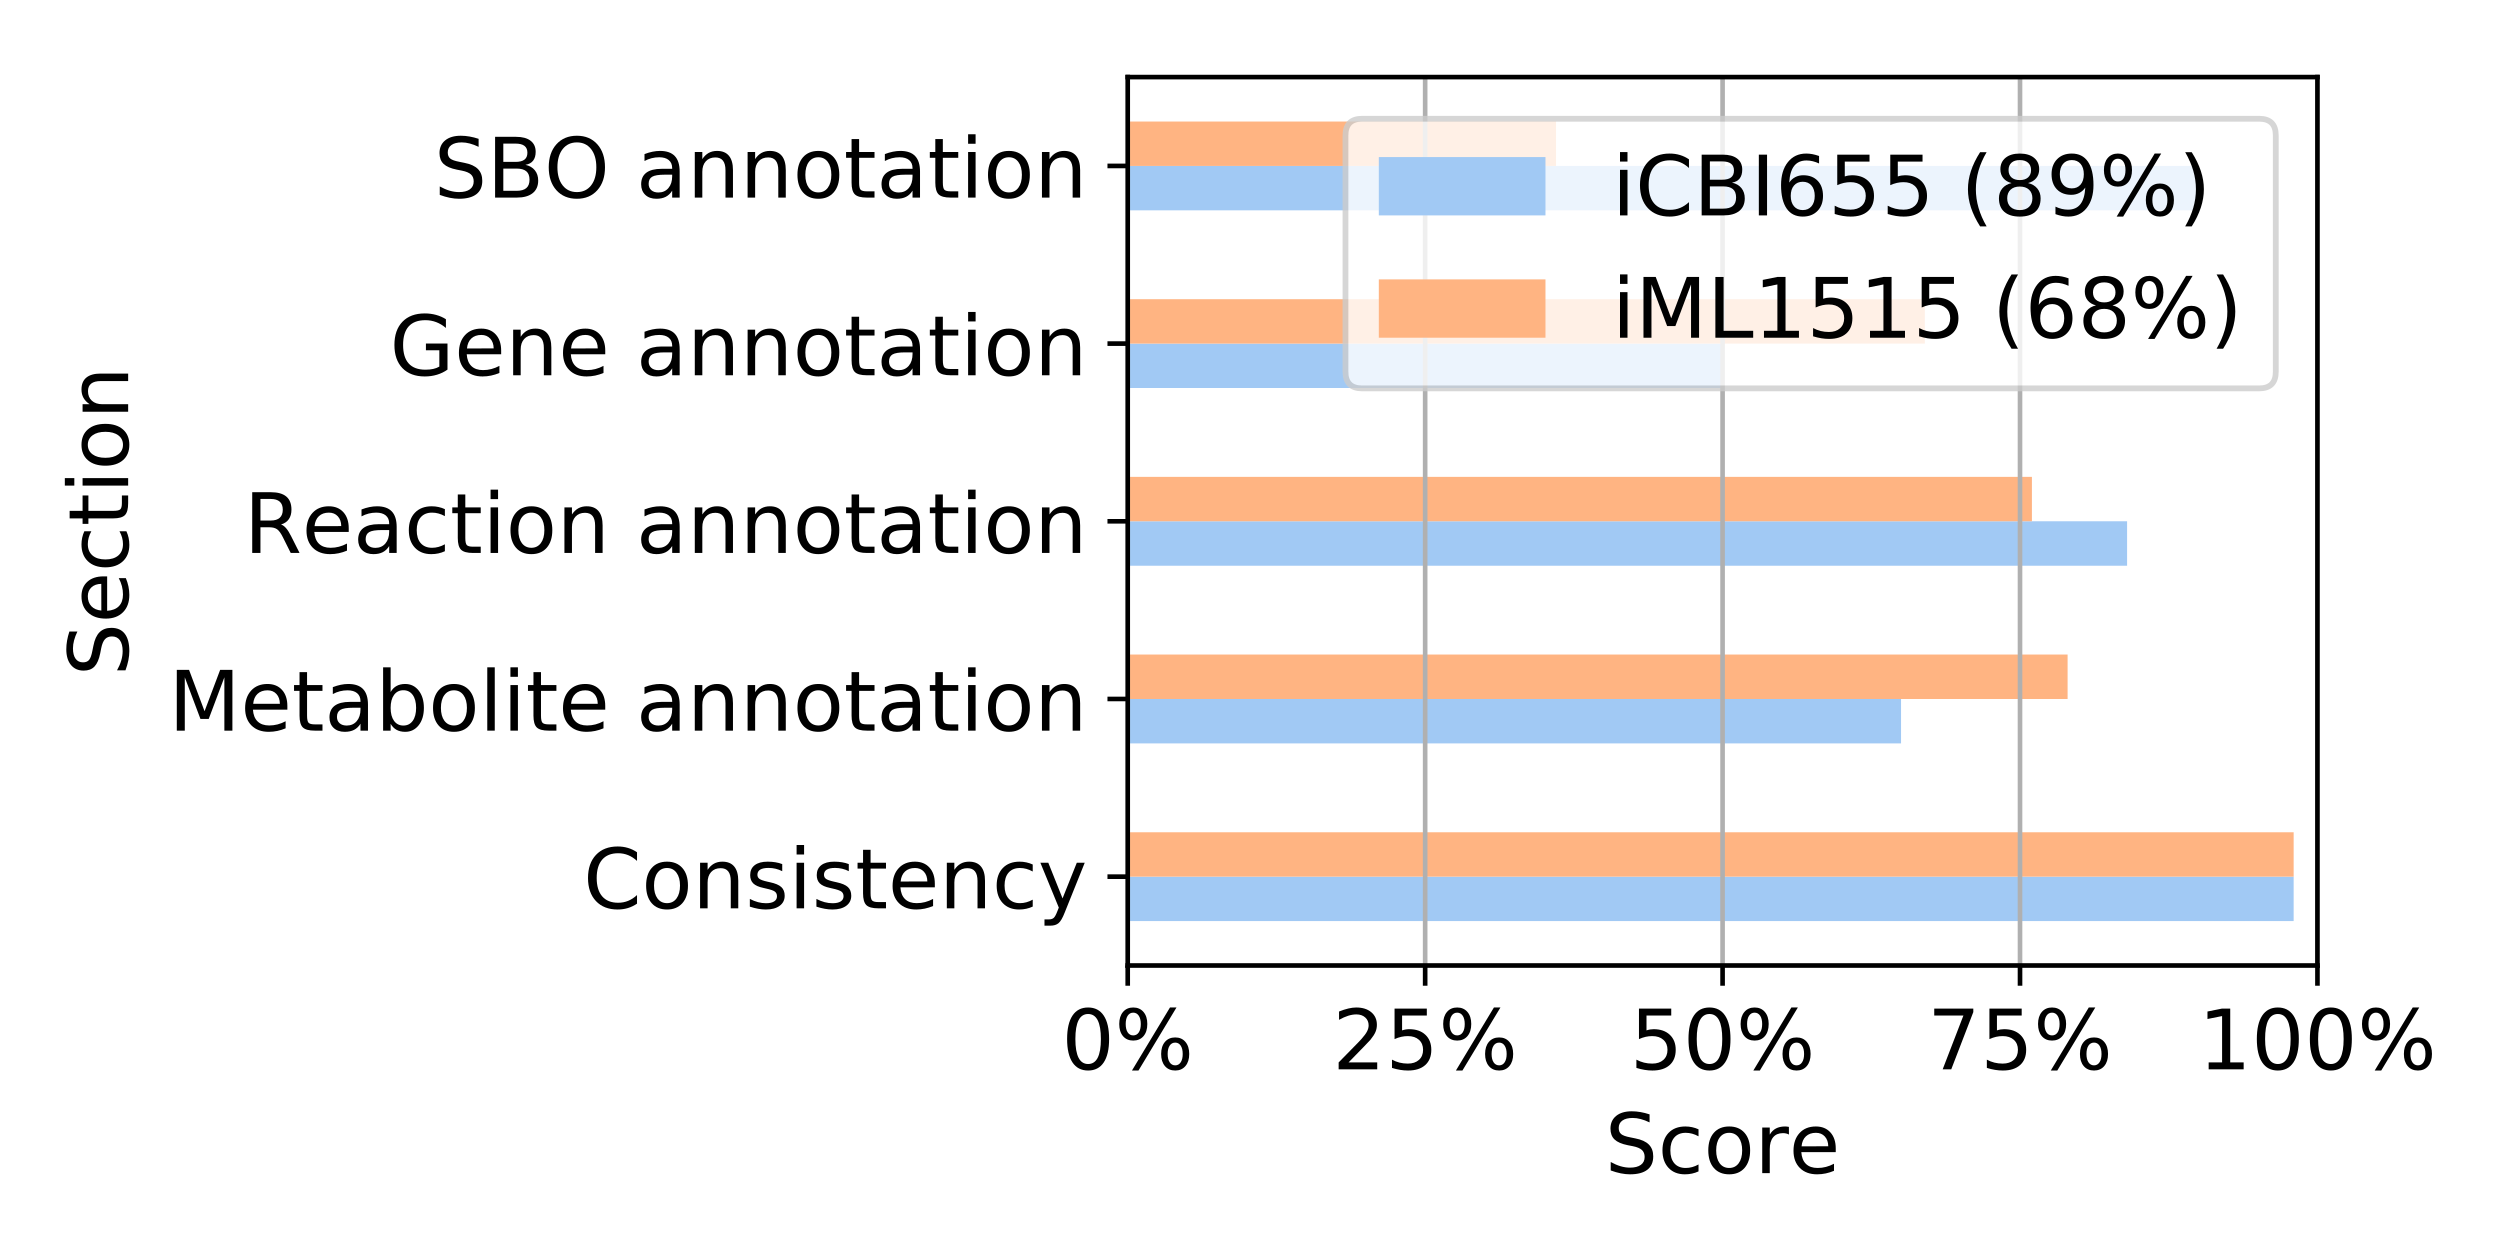
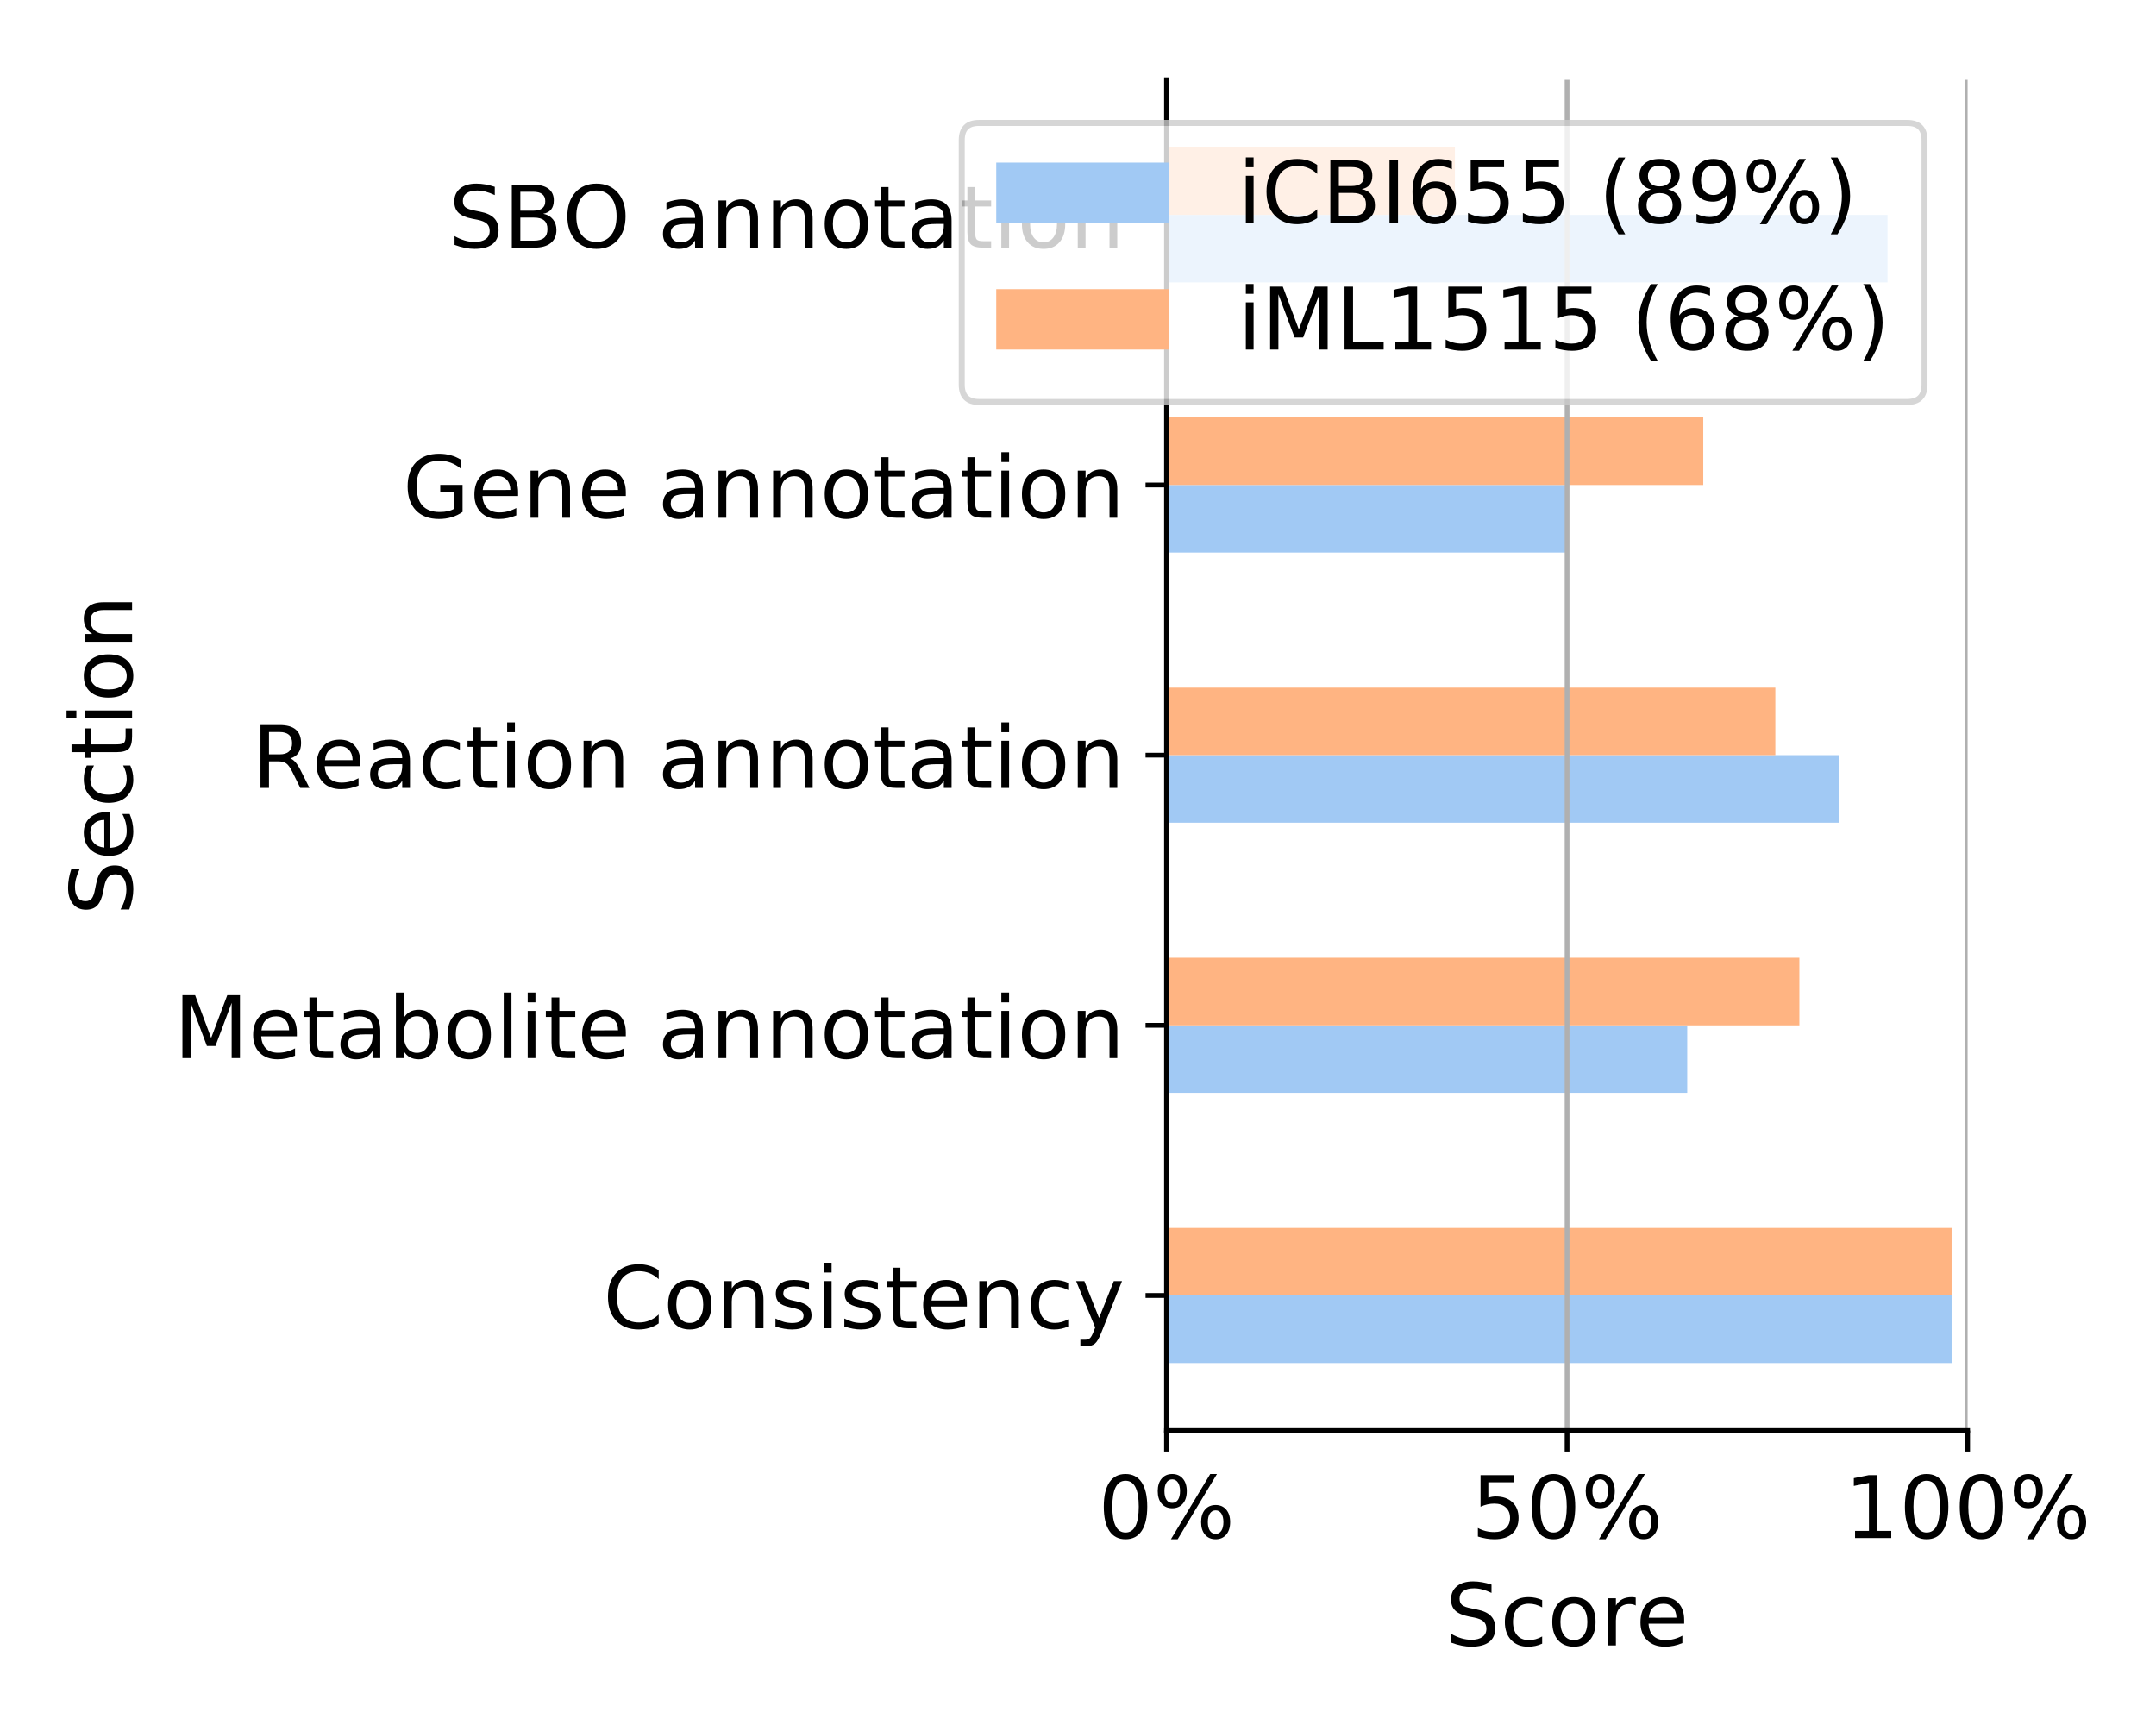
- <svg xmlns="http://www.w3.org/2000/svg" xmlns:xlink="http://www.w3.org/1999/xlink" height="216pt" version="1.1" viewBox="0 0 432 216" width="432pt">
+ <svg xmlns="http://www.w3.org/2000/svg" xmlns:xlink="http://www.w3.org/1999/xlink" height="288pt" version="1.1" viewBox="0 0 360 288" width="360pt">
  <defs>
    <style type="text/css">
*{stroke-linecap:butt;stroke-linejoin:round;}
  </style>
  </defs>
  <g id="figure_1">
    <g id="patch_1">
-       <path d="M 0 216  L 432 216  L 432 0  L 0 0  z " style="fill:#ffffff;" />
+       <path d="M 0 288  L 360 288  L 360 0  L 0 0  z " style="fill:#ffffff;" />
    </g>
    <g id="axes_1">
      <g id="patch_2">
-         <path d="M 194.87 166.84  L 400.455 166.84  L 400.455 13.32  L 194.87 13.32  z " style="fill:#ffffff;" />
+         <path d="M 194.78 238.84  L 328.545 238.84  L 328.545 13.32  L 194.78 13.32  z " style="fill:#ffffff;" />
      </g>
      <g id="patch_3">
-         <path clip-path="url(#p25898f376c)" d="M 194.87 159.164  L 396.343 159.164  L 396.343 151.488  L 194.87 151.488  z " style="fill:#a1c9f4;" />
+         <path clip-path="url(#pc76e0fb306)" d="M 194.78 227.564  L 325.87 227.564  L 325.87 216.288  L 194.78 216.288  z " style="fill:#a1c9f4;" />
      </g>
      <g id="patch_4">
-         <path clip-path="url(#p25898f376c)" d="M 194.87 128.46  L 328.5 128.46  L 328.5 120.784  L 194.87 120.784  z " style="fill:#a1c9f4;" />
+         <path clip-path="url(#pc76e0fb306)" d="M 194.78 182.46  L 281.727 182.46  L 281.727 171.184  L 194.78 171.184  z " style="fill:#a1c9f4;" />
      </g>
      <g id="patch_5">
-         <path clip-path="url(#p25898f376c)" d="M 194.87 97.756  L 367.561 97.756  L 367.561 90.08  L 194.87 90.08  z " style="fill:#a1c9f4;" />
+         <path clip-path="url(#pc76e0fb306)" d="M 194.78 137.356  L 307.143 137.356  L 307.143 126.08  L 194.78 126.08  z " style="fill:#a1c9f4;" />
      </g>
      <g id="patch_6">
-         <path clip-path="url(#p25898f376c)" d="M 194.87 67.052  L 297.663 67.052  L 297.663 59.376  L 194.87 59.376  z " style="fill:#a1c9f4;" />
+         <path clip-path="url(#pc76e0fb306)" d="M 194.78 92.252  L 261.663 92.252  L 261.663 80.976  L 194.78 80.976  z " style="fill:#a1c9f4;" />
      </g>
      <g id="patch_7">
-         <path clip-path="url(#p25898f376c)" d="M 194.87 36.348  L 379.897 36.348  L 379.897 28.672  L 194.87 28.672  z " style="fill:#a1c9f4;" />
+         <path clip-path="url(#pc76e0fb306)" d="M 194.78 47.148  L 315.168 47.148  L 315.168 35.872  L 194.78 35.872  z " style="fill:#a1c9f4;" />
      </g>
      <g id="patch_8">
-         <path clip-path="url(#p25898f376c)" d="M 194.87 151.488  L 396.343 151.488  L 396.343 143.812  L 194.87 143.812  z " style="fill:#ffb482;" />
+         <path clip-path="url(#pc76e0fb306)" d="M 194.78 216.288  L 325.87 216.288  L 325.87 205.012  L 194.78 205.012  z " style="fill:#ffb482;" />
      </g>
      <g id="patch_9">
-         <path clip-path="url(#p25898f376c)" d="M 194.87 120.784  L 357.282 120.784  L 357.282 113.108  L 194.87 113.108  z " style="fill:#ffb482;" />
+         <path clip-path="url(#pc76e0fb306)" d="M 194.78 171.184  L 300.454 171.184  L 300.454 159.908  L 194.78 159.908  z " style="fill:#ffb482;" />
      </g>
      <g id="patch_10">
-         <path clip-path="url(#p25898f376c)" d="M 194.87 90.08  L 351.115 90.08  L 351.115 82.404  L 194.87 82.404  z " style="fill:#ffb482;" />
+         <path clip-path="url(#pc76e0fb306)" d="M 194.78 126.08  L 296.441 126.08  L 296.441 114.804  L 194.78 114.804  z " style="fill:#ffb482;" />
      </g>
      <g id="patch_11">
-         <path clip-path="url(#p25898f376c)" d="M 194.87 59.376  L 332.612 59.376  L 332.612 51.7  L 194.87 51.7  z " style="fill:#ffb482;" />
+         <path clip-path="url(#pc76e0fb306)" d="M 194.78 80.976  L 284.403 80.976  L 284.403 69.7  L 194.78 69.7  z " style="fill:#ffb482;" />
      </g>
      <g id="patch_12">
-         <path clip-path="url(#p25898f376c)" d="M 194.87 28.672  L 268.881 28.672  L 268.881 20.996  L 194.87 20.996  z " style="fill:#ffb482;" />
+         <path clip-path="url(#pc76e0fb306)" d="M 194.78 35.872  L 242.935 35.872  L 242.935 24.596  L 194.78 24.596  z " style="fill:#ffb482;" />
      </g>
      <g id="matplotlib.axis_1">
        <g id="xtick_1">
          <g id="line2d_1">
-             <path clip-path="url(#p25898f376c)" d="M 194.87 166.84  L 194.87 13.32  " style="fill:none;stroke:#b0b0b0;stroke-linecap:square;stroke-width:0.8;" />
+             <path clip-path="url(#pc76e0fb306)" d="M 194.78 238.84  L 194.78 13.32  " style="fill:none;stroke:#b0b0b0;stroke-linecap:square;stroke-width:0.8;" />
          </g>
          <g id="line2d_2">
            <defs>
-               <path d="M 0 0  L 0 3.5  " id="ma4c9c197fe" style="stroke:#000000;stroke-width:0.8;" />
-             </defs>
-             <g>
-               <use style="stroke:#000000;stroke-width:0.8;" x="194.87" xlink:href="#ma4c9c197fe" y="166.84" />
+               <path d="M 0 0  L 0 3.5  " id="m9a8f8580ee" style="stroke:#000000;stroke-width:0.8;" />
+             </defs>
+             <g>
+               <use style="stroke:#000000;stroke-width:0.8;" x="194.78" xlink:href="#m9a8f8580ee" y="238.84" />
            </g>
          </g>
          <g id="text_1">
            <defs>
              <path d="M 31.781 66.406  Q 24.172 66.406 20.328 58.906  Q 16.5 51.422 16.5 36.375  Q 16.5 21.391 20.328 13.891  Q 24.172 6.391 31.781 6.391  Q 39.453 6.391 43.281 13.891  Q 47.125 21.391 47.125 36.375  Q 47.125 51.422 43.281 58.906  Q 39.453 66.406 31.781 66.406  z M 31.781 74.219  Q 44.047 74.219 50.516 64.516  Q 56.984 54.828 56.984 36.375  Q 56.984 17.969 50.516 8.266  Q 44.047 -1.422 31.781 -1.422  Q 19.531 -1.422 13.062 8.266  Q 6.594 17.969 6.594 36.375  Q 6.594 54.828 13.062 64.516  Q 19.531 74.219 31.781 74.219  z " id="DejaVuSans-48" />
              <path d="M 72.703 32.078  Q 68.453 32.078 66.031 28.469  Q 63.625 24.859 63.625 18.406  Q 63.625 12.062 66.031 8.422  Q 68.453 4.781 72.703 4.781  Q 76.859 4.781 79.266 8.422  Q 81.688 12.062 81.688 18.406  Q 81.688 24.812 79.266 28.438  Q 76.859 32.078 72.703 32.078  z M 72.703 38.281  Q 80.422 38.281 84.953 32.906  Q 89.5 27.547 89.5 18.406  Q 89.5 9.281 84.938 3.922  Q 80.375 -1.422 72.703 -1.422  Q 64.891 -1.422 60.344 3.922  Q 55.812 9.281 55.812 18.406  Q 55.812 27.594 60.375 32.938  Q 64.938 38.281 72.703 38.281  z M 22.312 68.016  Q 18.109 68.016 15.688 64.375  Q 13.281 60.75 13.281 54.391  Q 13.281 47.953 15.672 44.328  Q 18.062 40.719 22.312 40.719  Q 26.562 40.719 28.969 44.328  Q 31.391 47.953 31.391 54.391  Q 31.391 60.688 28.953 64.344  Q 26.516 68.016 22.312 68.016  z M 66.406 74.219  L 74.219 74.219  L 28.609 -1.422  L 20.797 -1.422  z M 22.312 74.219  Q 30.031 74.219 34.609 68.875  Q 39.203 63.531 39.203 54.391  Q 39.203 45.172 34.641 39.844  Q 30.078 34.516 22.312 34.516  Q 14.547 34.516 10.031 39.859  Q 5.516 45.219 5.516 54.391  Q 5.516 63.484 10.047 68.844  Q 14.594 74.219 22.312 74.219  z " id="DejaVuSans-37" />
            </defs>
-             <g transform="translate(183.4479 184.7817)scale(0.144 -0.144)">
+             <g transform="translate(183.3579 256.7817)scale(0.144 -0.144)">
              <use xlink:href="#DejaVuSans-48" />
              <use x="63.623" xlink:href="#DejaVuSans-37" />
            </g>
          </g>
        </g>
        <g id="xtick_2">
          <g id="line2d_3">
-             <path clip-path="url(#p25898f376c)" d="M 246.266 166.84  L 246.266 13.32  " style="fill:none;stroke:#b0b0b0;stroke-linecap:square;stroke-width:0.8;" />
+             <path clip-path="url(#pc76e0fb306)" d="M 261.663 238.84  L 261.663 13.32  " style="fill:none;stroke:#b0b0b0;stroke-linecap:square;stroke-width:0.8;" />
          </g>
          <g id="line2d_4">
            <g>
-               <use style="stroke:#000000;stroke-width:0.8;" x="246.266" xlink:href="#ma4c9c197fe" y="166.84" />
+               <use style="stroke:#000000;stroke-width:0.8;" x="261.663" xlink:href="#m9a8f8580ee" y="238.84" />
            </g>
          </g>
          <g id="text_2">
            <defs>
-               <path d="M 19.188 8.297  L 53.609 8.297  L 53.609 0  L 7.328 0  L 7.328 8.297  Q 12.938 14.109 22.625 23.891  Q 32.328 33.688 34.812 36.531  Q 39.547 41.844 41.422 45.531  Q 43.312 49.219 43.312 52.781  Q 43.312 58.594 39.234 62.25  Q 35.156 65.922 28.609 65.922  Q 23.969 65.922 18.812 64.312  Q 13.672 62.703 7.812 59.422  L 7.812 69.391  Q 13.766 71.781 18.938 73  Q 24.125 74.219 28.422 74.219  Q 39.75 74.219 46.484 68.547  Q 53.219 62.891 53.219 53.422  Q 53.219 48.922 51.531 44.891  Q 49.859 40.875 45.406 35.406  Q 44.188 33.984 37.641 27.219  Q 31.109 20.453 19.188 8.297  z " id="DejaVuSans-50" />
              <path d="M 10.797 72.906  L 49.516 72.906  L 49.516 64.594  L 19.828 64.594  L 19.828 46.734  Q 21.969 47.469 24.109 47.828  Q 26.266 48.188 28.422 48.188  Q 40.625 48.188 47.75 41.5  Q 54.891 34.812 54.891 23.391  Q 54.891 11.625 47.562 5.094  Q 40.234 -1.422 26.906 -1.422  Q 22.312 -1.422 17.547 -0.641  Q 12.797 0.141 7.719 1.703  L 7.719 11.625  Q 12.109 9.234 16.797 8.062  Q 21.484 6.891 26.703 6.891  Q 35.156 6.891 40.078 11.328  Q 45.016 15.766 45.016 23.391  Q 45.016 31 40.078 35.438  Q 35.156 39.891 26.703 39.891  Q 22.75 39.891 18.812 39.016  Q 14.891 38.141 10.797 36.281  z " id="DejaVuSans-53" />
            </defs>
-             <g transform="translate(230.2631 184.7817)scale(0.144 -0.144)">
-               <use xlink:href="#DejaVuSans-50" />
-               <use x="63.623" xlink:href="#DejaVuSans-53" />
-               <use x="127.246" xlink:href="#DejaVuSans-37" />
-             </g>
-           </g>
-         </g>
-         <g id="xtick_3">
-           <g id="line2d_5">
-             <path clip-path="url(#p25898f376c)" d="M 297.663 166.84  L 297.663 13.32  " style="fill:none;stroke:#b0b0b0;stroke-linecap:square;stroke-width:0.8;" />
-           </g>
-           <g id="line2d_6">
-             <g>
-               <use style="stroke:#000000;stroke-width:0.8;" x="297.663" xlink:href="#ma4c9c197fe" y="166.84" />
-             </g>
-           </g>
-           <g id="text_3">
-             <g transform="translate(281.6594 184.7817)scale(0.144 -0.144)">
+             <g transform="translate(245.6594 256.7817)scale(0.144 -0.144)">
              <use xlink:href="#DejaVuSans-53" />
              <use x="63.623" xlink:href="#DejaVuSans-48" />
              <use x="127.246" xlink:href="#DejaVuSans-37" />
            </g>
          </g>
        </g>
-         <g id="xtick_4">
-           <g id="line2d_7">
-             <path clip-path="url(#p25898f376c)" d="M 349.059 166.84  L 349.059 13.32  " style="fill:none;stroke:#b0b0b0;stroke-linecap:square;stroke-width:0.8;" />
-           </g>
-           <g id="line2d_8">
-             <g>
-               <use style="stroke:#000000;stroke-width:0.8;" x="349.059" xlink:href="#ma4c9c197fe" y="166.84" />
-             </g>
-           </g>
-           <g id="text_4">
-             <defs>
-               <path d="M 8.203 72.906  L 55.078 72.906  L 55.078 68.703  L 28.609 0  L 18.312 0  L 43.219 64.594  L 8.203 64.594  z " id="DejaVuSans-55" />
-             </defs>
-             <g transform="translate(333.0556 184.7817)scale(0.144 -0.144)">
-               <use xlink:href="#DejaVuSans-55" />
-               <use x="63.623" xlink:href="#DejaVuSans-53" />
-               <use x="127.246" xlink:href="#DejaVuSans-37" />
-             </g>
-           </g>
-         </g>
-         <g id="xtick_5">
-           <g id="line2d_9">
-             <path clip-path="url(#p25898f376c)" d="M 400.455 166.84  L 400.455 13.32  " style="fill:none;stroke:#b0b0b0;stroke-linecap:square;stroke-width:0.8;" />
-           </g>
-           <g id="line2d_10">
-             <g>
-               <use style="stroke:#000000;stroke-width:0.8;" x="400.455" xlink:href="#ma4c9c197fe" y="166.84" />
-             </g>
-           </g>
-           <g id="text_5">
+         <g id="xtick_3">
+           <g id="line2d_5">
+             <path clip-path="url(#pc76e0fb306)" d="M 328.545 238.84  L 328.545 13.32  " style="fill:none;stroke:#b0b0b0;stroke-linecap:square;stroke-width:0.8;" />
+           </g>
+           <g id="line2d_6">
+             <g>
+               <use style="stroke:#000000;stroke-width:0.8;" x="328.545" xlink:href="#m9a8f8580ee" y="238.84" />
+             </g>
+           </g>
+           <g id="text_3">
            <defs>
              <path d="M 12.406 8.297  L 28.516 8.297  L 28.516 63.922  L 10.984 60.406  L 10.984 69.391  L 28.422 72.906  L 38.281 72.906  L 38.281 8.297  L 54.391 8.297  L 54.391 0  L 12.406 0  z " id="DejaVuSans-49" />
            </defs>
-             <g transform="translate(379.8709 184.7817)scale(0.144 -0.144)">
+             <g transform="translate(307.9609 256.7817)scale(0.144 -0.144)">
              <use xlink:href="#DejaVuSans-49" />
              <use x="63.623" xlink:href="#DejaVuSans-48" />
              <use x="127.246" xlink:href="#DejaVuSans-48" />
              <use x="190.869" xlink:href="#DejaVuSans-37" />
            </g>
          </g>
        </g>
-         <g id="text_6">
+         <g id="text_4">
          <defs>
            <path d="M 53.516 70.516  L 53.516 60.891  Q 47.906 63.578 42.922 64.891  Q 37.938 66.219 33.297 66.219  Q 25.25 66.219 20.875 63.094  Q 16.5 59.969 16.5 54.203  Q 16.5 49.359 19.406 46.891  Q 22.312 44.438 30.422 42.922  L 36.375 41.703  Q 47.406 39.594 52.656 34.297  Q 57.906 29 57.906 20.125  Q 57.906 9.516 50.797 4.047  Q 43.703 -1.422 29.984 -1.422  Q 24.812 -1.422 18.969 -0.25  Q 13.141 0.922 6.891 3.219  L 6.891 13.375  Q 12.891 10.016 18.656 8.297  Q 24.422 6.594 29.984 6.594  Q 38.422 6.594 43.016 9.906  Q 47.609 13.234 47.609 19.391  Q 47.609 24.75 44.312 27.781  Q 41.016 30.812 33.5 32.328  L 27.484 33.5  Q 16.453 35.688 11.516 40.375  Q 6.594 45.062 6.594 53.422  Q 6.594 63.094 13.406 68.656  Q 20.219 74.219 32.172 74.219  Q 37.312 74.219 42.625 73.281  Q 47.953 72.359 53.516 70.516  z " id="DejaVuSans-83" />
            <path d="M 48.781 52.594  L 48.781 44.188  Q 44.969 46.297 41.141 47.344  Q 37.312 48.391 33.406 48.391  Q 24.656 48.391 19.812 42.844  Q 14.984 37.312 14.984 27.297  Q 14.984 17.281 19.812 11.734  Q 24.656 6.203 33.406 6.203  Q 37.312 6.203 41.141 7.25  Q 44.969 8.297 48.781 10.406  L 48.781 2.094  Q 45.016 0.344 40.984 -0.531  Q 36.969 -1.422 32.422 -1.422  Q 20.062 -1.422 12.781 6.344  Q 5.516 14.109 5.516 27.297  Q 5.516 40.672 12.859 48.328  Q 20.219 56 33.016 56  Q 37.156 56 41.109 55.141  Q 45.062 54.297 48.781 52.594  z " id="DejaVuSans-99" />
            <path d="M 30.609 48.391  Q 23.391 48.391 19.188 42.75  Q 14.984 37.109 14.984 27.297  Q 14.984 17.484 19.156 11.844  Q 23.344 6.203 30.609 6.203  Q 37.797 6.203 41.984 11.859  Q 46.188 17.531 46.188 27.297  Q 46.188 37.016 41.984 42.703  Q 37.797 48.391 30.609 48.391  z M 30.609 56  Q 42.328 56 49.016 48.375  Q 55.719 40.766 55.719 27.297  Q 55.719 13.875 49.016 6.219  Q 42.328 -1.422 30.609 -1.422  Q 18.844 -1.422 12.172 6.219  Q 5.516 13.875 5.516 27.297  Q 5.516 40.766 12.172 48.375  Q 18.844 56 30.609 56  z " id="DejaVuSans-111" />
            <path d="M 41.109 46.297  Q 39.594 47.172 37.812 47.578  Q 36.031 48 33.891 48  Q 26.266 48 22.188 43.047  Q 18.109 38.094 18.109 28.812  L 18.109 0  L 9.078 0  L 9.078 54.688  L 18.109 54.688  L 18.109 46.188  Q 20.953 51.172 25.484 53.578  Q 30.031 56 36.531 56  Q 37.453 56 38.578 55.875  Q 39.703 55.766 41.062 55.516  z " id="DejaVuSans-114" />
            <path d="M 56.203 29.594  L 56.203 25.203  L 14.891 25.203  Q 15.484 15.922 20.484 11.062  Q 25.484 6.203 34.422 6.203  Q 39.594 6.203 44.453 7.469  Q 49.312 8.734 54.109 11.281  L 54.109 2.781  Q 49.266 0.734 44.188 -0.344  Q 39.109 -1.422 33.891 -1.422  Q 20.797 -1.422 13.156 6.188  Q 5.516 13.812 5.516 26.812  Q 5.516 40.234 12.766 48.109  Q 20.016 56 32.328 56  Q 43.359 56 49.781 48.891  Q 56.203 41.797 56.203 29.594  z M 47.219 32.234  Q 47.125 39.594 43.094 43.984  Q 39.062 48.391 32.422 48.391  Q 24.906 48.391 20.391 44.141  Q 15.875 39.891 15.188 32.172  z " id="DejaVuSans-101" />
          </defs>
-           <g transform="translate(277.3394 202.7183)scale(0.144 -0.144)">
+           <g transform="translate(241.3394 274.7183)scale(0.144 -0.144)">
            <use xlink:href="#DejaVuSans-83" />
            <use x="63.477" xlink:href="#DejaVuSans-99" />
            <use x="118.457" xlink:href="#DejaVuSans-111" />
            <use x="179.639" xlink:href="#DejaVuSans-114" />
            <use x="220.721" xlink:href="#DejaVuSans-101" />
          </g>
        </g>
      </g>
      <g id="matplotlib.axis_2">
        <g id="ytick_1">
-           <g id="line2d_11">
-             <defs>
-               <path d="M 0 0  L -3.5 0  " id="m98575c9b3e" style="stroke:#000000;stroke-width:0.8;" />
-             </defs>
-             <g>
-               <use style="stroke:#000000;stroke-width:0.8;" x="194.87" xlink:href="#m98575c9b3e" y="151.488" />
-             </g>
-           </g>
-           <g id="text_7">
+           <g id="line2d_7">
+             <defs>
+               <path d="M 0 0  L -3.5 0  " id="mdbeb767572" style="stroke:#000000;stroke-width:0.8;" />
+             </defs>
+             <g>
+               <use style="stroke:#000000;stroke-width:0.8;" x="194.78" xlink:href="#mdbeb767572" y="216.288" />
+             </g>
+           </g>
+           <g id="text_5">
            <defs>
              <path d="M 64.406 67.281  L 64.406 56.891  Q 59.422 61.531 53.781 63.812  Q 48.141 66.109 41.797 66.109  Q 29.297 66.109 22.656 58.469  Q 16.016 50.828 16.016 36.375  Q 16.016 21.969 22.656 14.328  Q 29.297 6.688 41.797 6.688  Q 48.141 6.688 53.781 8.984  Q 59.422 11.281 64.406 15.922  L 64.406 5.609  Q 59.234 2.094 53.438 0.328  Q 47.656 -1.422 41.219 -1.422  Q 24.656 -1.422 15.125 8.703  Q 5.609 18.844 5.609 36.375  Q 5.609 53.953 15.125 64.078  Q 24.656 74.219 41.219 74.219  Q 47.75 74.219 53.531 72.484  Q 59.328 70.75 64.406 67.281  z " id="DejaVuSans-67" />
              <path d="M 54.891 33.016  L 54.891 0  L 45.906 0  L 45.906 32.719  Q 45.906 40.484 42.875 44.328  Q 39.844 48.188 33.797 48.188  Q 26.516 48.188 22.312 43.547  Q 18.109 38.922 18.109 30.906  L 18.109 0  L 9.078 0  L 9.078 54.688  L 18.109 54.688  L 18.109 46.188  Q 21.344 51.125 25.703 53.562  Q 30.078 56 35.797 56  Q 45.219 56 50.047 50.172  Q 54.891 44.344 54.891 33.016  z " id="DejaVuSans-110" />
              <path d="M 44.281 53.078  L 44.281 44.578  Q 40.484 46.531 36.375 47.5  Q 32.281 48.484 27.875 48.484  Q 21.188 48.484 17.844 46.438  Q 14.5 44.391 14.5 40.281  Q 14.5 37.156 16.891 35.375  Q 19.281 33.594 26.516 31.984  L 29.594 31.297  Q 39.156 29.25 43.188 25.516  Q 47.219 21.781 47.219 15.094  Q 47.219 7.469 41.188 3.016  Q 35.156 -1.422 24.609 -1.422  Q 20.219 -1.422 15.453 -0.562  Q 10.688 0.297 5.422 2  L 5.422 11.281  Q 10.406 8.688 15.234 7.391  Q 20.062 6.109 24.812 6.109  Q 31.156 6.109 34.562 8.281  Q 37.984 10.453 37.984 14.406  Q 37.984 18.062 35.516 20.016  Q 33.062 21.969 24.703 23.781  L 21.578 24.516  Q 13.234 26.266 9.516 29.906  Q 5.812 33.547 5.812 39.891  Q 5.812 47.609 11.281 51.797  Q 16.75 56 26.812 56  Q 31.781 56 36.172 55.266  Q 40.578 54.547 44.281 53.078  z " id="DejaVuSans-115" />
              <path d="M 9.422 54.688  L 18.406 54.688  L 18.406 0  L 9.422 0  z M 9.422 75.984  L 18.406 75.984  L 18.406 64.594  L 9.422 64.594  z " id="DejaVuSans-105" />
              <path d="M 18.312 70.219  L 18.312 54.688  L 36.812 54.688  L 36.812 47.703  L 18.312 47.703  L 18.312 18.016  Q 18.312 11.328 20.141 9.422  Q 21.969 7.516 27.594 7.516  L 36.812 7.516  L 36.812 0  L 27.594 0  Q 17.188 0 13.234 3.875  Q 9.281 7.766 9.281 18.016  L 9.281 47.703  L 2.688 47.703  L 2.688 54.688  L 9.281 54.688  L 9.281 70.219  z " id="DejaVuSans-116" />
              <path d="M 32.172 -5.078  Q 28.375 -14.844 24.75 -17.812  Q 21.141 -20.797 15.094 -20.797  L 7.906 -20.797  L 7.906 -13.281  L 13.188 -13.281  Q 16.891 -13.281 18.938 -11.516  Q 21 -9.766 23.484 -3.219  L 25.094 0.875  L 2.984 54.688  L 12.5 54.688  L 29.594 11.922  L 46.688 54.688  L 56.203 54.688  z " id="DejaVuSans-121" />
            </defs>
-             <g transform="translate(100.8017 156.9589)scale(0.144 -0.144)">
+             <g transform="translate(100.7117 221.7589)scale(0.144 -0.144)">
              <use xlink:href="#DejaVuSans-67" />
              <use x="69.824" xlink:href="#DejaVuSans-111" />
              <use x="131.006" xlink:href="#DejaVuSans-110" />
              <use x="194.385" xlink:href="#DejaVuSans-115" />
              <use x="246.484" xlink:href="#DejaVuSans-105" />
              <use x="274.268" xlink:href="#DejaVuSans-115" />
              <use x="326.367" xlink:href="#DejaVuSans-116" />
              <use x="365.576" xlink:href="#DejaVuSans-101" />
              <use x="427.1" xlink:href="#DejaVuSans-110" />
              <use x="490.479" xlink:href="#DejaVuSans-99" />
              <use x="545.459" xlink:href="#DejaVuSans-121" />
            </g>
          </g>
        </g>
        <g id="ytick_2">
-           <g id="line2d_12">
-             <g>
-               <use style="stroke:#000000;stroke-width:0.8;" x="194.87" xlink:href="#m98575c9b3e" y="120.784" />
-             </g>
-           </g>
-           <g id="text_8">
+           <g id="line2d_8">
+             <g>
+               <use style="stroke:#000000;stroke-width:0.8;" x="194.78" xlink:href="#mdbeb767572" y="171.184" />
+             </g>
+           </g>
+           <g id="text_6">
            <defs>
              <path d="M 9.812 72.906  L 24.516 72.906  L 43.109 23.297  L 61.812 72.906  L 76.516 72.906  L 76.516 0  L 66.891 0  L 66.891 64.016  L 48.094 14.016  L 38.188 14.016  L 19.391 64.016  L 19.391 0  L 9.812 0  z " id="DejaVuSans-77" />
              <path d="M 34.281 27.484  Q 23.391 27.484 19.188 25  Q 14.984 22.516 14.984 16.5  Q 14.984 11.719 18.141 8.906  Q 21.297 6.109 26.703 6.109  Q 34.188 6.109 38.703 11.406  Q 43.219 16.703 43.219 25.484  L 43.219 27.484  z M 52.203 31.203  L 52.203 0  L 43.219 0  L 43.219 8.297  Q 40.141 3.328 35.547 0.953  Q 30.953 -1.422 24.312 -1.422  Q 15.922 -1.422 10.953 3.297  Q 6 8.016 6 15.922  Q 6 25.141 12.172 29.828  Q 18.359 34.516 30.609 34.516  L 43.219 34.516  L 43.219 35.406  Q 43.219 41.609 39.141 45  Q 35.062 48.391 27.688 48.391  Q 23 48.391 18.547 47.266  Q 14.109 46.141 10.016 43.891  L 10.016 52.203  Q 14.938 54.109 19.578 55.047  Q 24.219 56 28.609 56  Q 40.484 56 46.344 49.844  Q 52.203 43.703 52.203 31.203  z " id="DejaVuSans-97" />
              <path d="M 48.688 27.297  Q 48.688 37.203 44.609 42.844  Q 40.531 48.484 33.406 48.484  Q 26.266 48.484 22.188 42.844  Q 18.109 37.203 18.109 27.297  Q 18.109 17.391 22.188 11.75  Q 26.266 6.109 33.406 6.109  Q 40.531 6.109 44.609 11.75  Q 48.688 17.391 48.688 27.297  z M 18.109 46.391  Q 20.953 51.266 25.266 53.625  Q 29.594 56 35.594 56  Q 45.562 56 51.781 48.094  Q 58.016 40.188 58.016 27.297  Q 58.016 14.406 51.781 6.484  Q 45.562 -1.422 35.594 -1.422  Q 29.594 -1.422 25.266 0.953  Q 20.953 3.328 18.109 8.203  L 18.109 0  L 9.078 0  L 9.078 75.984  L 18.109 75.984  z " id="DejaVuSans-98" />
              <path d="M 9.422 75.984  L 18.406 75.984  L 18.406 0  L 9.422 0  z " id="DejaVuSans-108" />
              <path id="DejaVuSans-32" />
            </defs>
-             <g transform="translate(29.13925 126.2549)scale(0.144 -0.144)">
+             <g transform="translate(29.04925 176.6549)scale(0.144 -0.144)">
              <use xlink:href="#DejaVuSans-77" />
              <use x="86.279" xlink:href="#DejaVuSans-101" />
              <use x="147.803" xlink:href="#DejaVuSans-116" />
              <use x="187.012" xlink:href="#DejaVuSans-97" />
              <use x="248.291" xlink:href="#DejaVuSans-98" />
              <use x="311.768" xlink:href="#DejaVuSans-111" />
              <use x="372.949" xlink:href="#DejaVuSans-108" />
              <use x="400.732" xlink:href="#DejaVuSans-105" />
              <use x="428.516" xlink:href="#DejaVuSans-116" />
              <use x="467.725" xlink:href="#DejaVuSans-101" />
              <use x="529.248" xlink:href="#DejaVuSans-32" />
              <use x="561.035" xlink:href="#DejaVuSans-97" />
              <use x="622.314" xlink:href="#DejaVuSans-110" />
              <use x="685.693" xlink:href="#DejaVuSans-110" />
              <use x="749.072" xlink:href="#DejaVuSans-111" />
              <use x="810.254" xlink:href="#DejaVuSans-116" />
              <use x="849.463" xlink:href="#DejaVuSans-97" />
              <use x="910.742" xlink:href="#DejaVuSans-116" />
              <use x="949.951" xlink:href="#DejaVuSans-105" />
              <use x="977.734" xlink:href="#DejaVuSans-111" />
              <use x="1038.916" xlink:href="#DejaVuSans-110" />
            </g>
          </g>
        </g>
        <g id="ytick_3">
-           <g id="line2d_13">
-             <g>
-               <use style="stroke:#000000;stroke-width:0.8;" x="194.87" xlink:href="#m98575c9b3e" y="90.08" />
-             </g>
-           </g>
-           <g id="text_9">
+           <g id="line2d_9">
+             <g>
+               <use style="stroke:#000000;stroke-width:0.8;" x="194.78" xlink:href="#mdbeb767572" y="126.08" />
+             </g>
+           </g>
+           <g id="text_7">
            <defs>
              <path d="M 44.391 34.188  Q 47.562 33.109 50.562 29.594  Q 53.562 26.078 56.594 19.922  L 66.609 0  L 56 0  L 46.688 18.703  Q 43.062 26.031 39.672 28.422  Q 36.281 30.812 30.422 30.812  L 19.672 30.812  L 19.672 0  L 9.812 0  L 9.812 72.906  L 32.078 72.906  Q 44.578 72.906 50.734 67.672  Q 56.891 62.453 56.891 51.906  Q 56.891 45.016 53.688 40.469  Q 50.484 35.938 44.391 34.188  z M 19.672 64.797  L 19.672 38.922  L 32.078 38.922  Q 39.203 38.922 42.844 42.219  Q 46.484 45.516 46.484 51.906  Q 46.484 58.297 42.844 61.547  Q 39.203 64.797 32.078 64.797  z " id="DejaVuSans-82" />
            </defs>
-             <g transform="translate(42.17125 95.55088)scale(0.144 -0.144)">
+             <g transform="translate(42.08125 131.5509)scale(0.144 -0.144)">
              <use xlink:href="#DejaVuSans-82" />
              <use x="69.42" xlink:href="#DejaVuSans-101" />
              <use x="130.943" xlink:href="#DejaVuSans-97" />
              <use x="192.223" xlink:href="#DejaVuSans-99" />
              <use x="247.203" xlink:href="#DejaVuSans-116" />
              <use x="286.412" xlink:href="#DejaVuSans-105" />
              <use x="314.195" xlink:href="#DejaVuSans-111" />
              <use x="375.377" xlink:href="#DejaVuSans-110" />
              <use x="438.756" xlink:href="#DejaVuSans-32" />
              <use x="470.543" xlink:href="#DejaVuSans-97" />
              <use x="531.822" xlink:href="#DejaVuSans-110" />
              <use x="595.201" xlink:href="#DejaVuSans-110" />
              <use x="658.58" xlink:href="#DejaVuSans-111" />
              <use x="719.762" xlink:href="#DejaVuSans-116" />
              <use x="758.971" xlink:href="#DejaVuSans-97" />
              <use x="820.25" xlink:href="#DejaVuSans-116" />
              <use x="859.459" xlink:href="#DejaVuSans-105" />
              <use x="887.242" xlink:href="#DejaVuSans-111" />
              <use x="948.424" xlink:href="#DejaVuSans-110" />
            </g>
          </g>
        </g>
        <g id="ytick_4">
-           <g id="line2d_14">
-             <g>
-               <use style="stroke:#000000;stroke-width:0.8;" x="194.87" xlink:href="#m98575c9b3e" y="59.376" />
-             </g>
-           </g>
-           <g id="text_10">
+           <g id="line2d_10">
+             <g>
+               <use style="stroke:#000000;stroke-width:0.8;" x="194.78" xlink:href="#mdbeb767572" y="80.976" />
+             </g>
+           </g>
+           <g id="text_8">
            <defs>
              <path d="M 59.516 10.406  L 59.516 29.984  L 43.406 29.984  L 43.406 38.094  L 69.281 38.094  L 69.281 6.781  Q 63.578 2.734 56.688 0.656  Q 49.812 -1.422 42 -1.422  Q 24.906 -1.422 15.25 8.562  Q 5.609 18.562 5.609 36.375  Q 5.609 54.25 15.25 64.234  Q 24.906 74.219 42 74.219  Q 49.125 74.219 55.547 72.453  Q 61.969 70.703 67.391 67.281  L 67.391 56.781  Q 61.922 61.422 55.766 63.766  Q 49.609 66.109 42.828 66.109  Q 29.438 66.109 22.719 58.641  Q 16.016 51.172 16.016 36.375  Q 16.016 21.625 22.719 14.156  Q 29.438 6.688 42.828 6.688  Q 48.047 6.688 52.141 7.594  Q 56.25 8.5 59.516 10.406  z " id="DejaVuSans-71" />
            </defs>
-             <g transform="translate(67.34875 64.84687)scale(0.144 -0.144)">
+             <g transform="translate(67.25875 86.44688)scale(0.144 -0.144)">
              <use xlink:href="#DejaVuSans-71" />
              <use x="77.49" xlink:href="#DejaVuSans-101" />
              <use x="139.014" xlink:href="#DejaVuSans-110" />
              <use x="202.393" xlink:href="#DejaVuSans-101" />
              <use x="263.916" xlink:href="#DejaVuSans-32" />
              <use x="295.703" xlink:href="#DejaVuSans-97" />
              <use x="356.982" xlink:href="#DejaVuSans-110" />
              <use x="420.361" xlink:href="#DejaVuSans-110" />
              <use x="483.74" xlink:href="#DejaVuSans-111" />
              <use x="544.922" xlink:href="#DejaVuSans-116" />
              <use x="584.131" xlink:href="#DejaVuSans-97" />
              <use x="645.41" xlink:href="#DejaVuSans-116" />
              <use x="684.619" xlink:href="#DejaVuSans-105" />
              <use x="712.402" xlink:href="#DejaVuSans-111" />
              <use x="773.584" xlink:href="#DejaVuSans-110" />
            </g>
          </g>
        </g>
        <g id="ytick_5">
-           <g id="line2d_15">
-             <g>
-               <use style="stroke:#000000;stroke-width:0.8;" x="194.87" xlink:href="#m98575c9b3e" y="28.672" />
-             </g>
-           </g>
-           <g id="text_11">
+           <g id="line2d_11">
+             <g>
+               <use style="stroke:#000000;stroke-width:0.8;" x="194.78" xlink:href="#mdbeb767572" y="35.872" />
+             </g>
+           </g>
+           <g id="text_9">
            <defs>
              <path d="M 19.672 34.812  L 19.672 8.109  L 35.5 8.109  Q 43.453 8.109 47.281 11.406  Q 51.125 14.703 51.125 21.484  Q 51.125 28.328 47.281 31.562  Q 43.453 34.812 35.5 34.812  z M 19.672 64.797  L 19.672 42.828  L 34.281 42.828  Q 41.5 42.828 45.031 45.531  Q 48.578 48.25 48.578 53.812  Q 48.578 59.328 45.031 62.062  Q 41.5 64.797 34.281 64.797  z M 9.812 72.906  L 35.016 72.906  Q 46.297 72.906 52.391 68.219  Q 58.5 63.531 58.5 54.891  Q 58.5 48.188 55.375 44.234  Q 52.25 40.281 46.188 39.312  Q 53.469 37.75 57.5 32.781  Q 61.531 27.828 61.531 20.406  Q 61.531 10.641 54.891 5.312  Q 48.25 0 35.984 0  L 9.812 0  z " id="DejaVuSans-66" />
              <path d="M 39.406 66.219  Q 28.656 66.219 22.328 58.203  Q 16.016 50.203 16.016 36.375  Q 16.016 22.609 22.328 14.594  Q 28.656 6.594 39.406 6.594  Q 50.141 6.594 56.422 14.594  Q 62.703 22.609 62.703 36.375  Q 62.703 50.203 56.422 58.203  Q 50.141 66.219 39.406 66.219  z M 39.406 74.219  Q 54.734 74.219 63.906 63.938  Q 73.094 53.656 73.094 36.375  Q 73.094 19.141 63.906 8.859  Q 54.734 -1.422 39.406 -1.422  Q 24.031 -1.422 14.812 8.828  Q 5.609 19.094 5.609 36.375  Q 5.609 53.656 14.812 63.938  Q 24.031 74.219 39.406 74.219  z " id="DejaVuSans-79" />
            </defs>
-             <g transform="translate(74.99875 34.14287)scale(0.144 -0.144)">
+             <g transform="translate(74.90875 41.34287)scale(0.144 -0.144)">
              <use xlink:href="#DejaVuSans-83" />
              <use x="63.477" xlink:href="#DejaVuSans-66" />
              <use x="132.064" xlink:href="#DejaVuSans-79" />
              <use x="210.775" xlink:href="#DejaVuSans-32" />
              <use x="242.562" xlink:href="#DejaVuSans-97" />
              <use x="303.842" xlink:href="#DejaVuSans-110" />
              <use x="367.221" xlink:href="#DejaVuSans-110" />
              <use x="430.6" xlink:href="#DejaVuSans-111" />
              <use x="491.781" xlink:href="#DejaVuSans-116" />
              <use x="530.99" xlink:href="#DejaVuSans-97" />
              <use x="592.27" xlink:href="#DejaVuSans-116" />
              <use x="631.479" xlink:href="#DejaVuSans-105" />
              <use x="659.262" xlink:href="#DejaVuSans-111" />
              <use x="720.443" xlink:href="#DejaVuSans-110" />
            </g>
          </g>
        </g>
-         <g id="text_12">
-           <g transform="translate(22.1445 116.8314)rotate(-90)scale(0.144 -0.144)">
+         <g id="text_10">
+           <g transform="translate(22.0545 152.8314)rotate(-90)scale(0.144 -0.144)">
            <use xlink:href="#DejaVuSans-83" />
            <use x="63.477" xlink:href="#DejaVuSans-101" />
            <use x="125" xlink:href="#DejaVuSans-99" />
            <use x="179.98" xlink:href="#DejaVuSans-116" />
            <use x="219.189" xlink:href="#DejaVuSans-105" />
            <use x="246.973" xlink:href="#DejaVuSans-111" />
            <use x="308.154" xlink:href="#DejaVuSans-110" />
          </g>
        </g>
      </g>
      <g id="patch_13">
-         <path d="M 194.87 166.84  L 194.87 13.32  " style="fill:none;stroke:#000000;stroke-linecap:square;stroke-linejoin:miter;stroke-width:0.8;" />
+         <path d="M 194.78 238.84  L 194.78 13.32  " style="fill:none;stroke:#000000;stroke-linecap:square;stroke-linejoin:miter;stroke-width:0.8;" />
      </g>
      <g id="patch_14">
-         <path d="M 400.455 166.84  L 400.455 13.32  " style="fill:none;stroke:#000000;stroke-linecap:square;stroke-linejoin:miter;stroke-width:0.8;" />
-       </g>
-       <g id="patch_15">
-         <path d="M 194.87 166.84  L 400.455 166.84  " style="fill:none;stroke:#000000;stroke-linecap:square;stroke-linejoin:miter;stroke-width:0.8;" />
-       </g>
-       <g id="patch_16">
-         <path d="M 194.87 13.32  L 400.455 13.32  " style="fill:none;stroke:#000000;stroke-linecap:square;stroke-linejoin:miter;stroke-width:0.8;" />
+         <path d="M 194.78 238.84  L 328.545 238.84  " style="fill:none;stroke:#000000;stroke-linecap:square;stroke-linejoin:miter;stroke-width:0.8;" />
      </g>
      <g id="legend_1">
-         <g id="patch_17">
-           <path d="M 235.379 67.113  L 390.375 67.113  Q 393.255 67.113 393.255 64.233  L 393.255 23.4  Q 393.255 20.52 390.375 20.52  L 235.379 20.52  Q 232.499 20.52 232.499 23.4  L 232.499 64.233  Q 232.499 67.113 235.379 67.113  z " style="fill:#ffffff;opacity:0.8;stroke:#cccccc;stroke-linejoin:miter;" />
-         </g>
-         <g id="patch_18">
-           <path d="M 238.259 37.222  L 267.059 37.222  L 267.059 27.142  L 238.259 27.142  z " style="fill:#a1c9f4;" />
-         </g>
-         <g id="text_13">
+         <g id="patch_15">
+           <path d="M 163.469 67.113  L 318.465 67.113  Q 321.345 67.113 321.345 64.233  L 321.345 23.4  Q 321.345 20.52 318.465 20.52  L 163.469 20.52  Q 160.589 20.52 160.589 23.4  L 160.589 64.233  Q 160.589 67.113 163.469 67.113  z " style="fill:#ffffff;opacity:0.8;stroke:#cccccc;stroke-linejoin:miter;" />
+         </g>
+         <g id="patch_16">
+           <path d="M 166.349 37.222  L 195.149 37.222  L 195.149 27.142  L 166.349 27.142  z " style="fill:#a1c9f4;" />
+         </g>
+         <g id="text_11">
          <defs>
            <path d="M 9.812 72.906  L 19.672 72.906  L 19.672 0  L 9.812 0  z " id="DejaVuSans-73" />
            <path d="M 33.016 40.375  Q 26.375 40.375 22.484 35.828  Q 18.609 31.297 18.609 23.391  Q 18.609 15.531 22.484 10.953  Q 26.375 6.391 33.016 6.391  Q 39.656 6.391 43.531 10.953  Q 47.406 15.531 47.406 23.391  Q 47.406 31.297 43.531 35.828  Q 39.656 40.375 33.016 40.375  z M 52.594 71.297  L 52.594 62.312  Q 48.875 64.062 45.094 64.984  Q 41.312 65.922 37.594 65.922  Q 27.828 65.922 22.672 59.328  Q 17.531 52.734 16.797 39.406  Q 19.672 43.656 24.016 45.922  Q 28.375 48.188 33.594 48.188  Q 44.578 48.188 50.953 41.516  Q 57.328 34.859 57.328 23.391  Q 57.328 12.156 50.688 5.359  Q 44.047 -1.422 33.016 -1.422  Q 20.359 -1.422 13.672 8.266  Q 6.984 17.969 6.984 36.375  Q 6.984 53.656 15.188 63.938  Q 23.391 74.219 37.203 74.219  Q 40.922 74.219 44.703 73.484  Q 48.484 72.75 52.594 71.297  z " id="DejaVuSans-54" />
            <path d="M 31 75.875  Q 24.469 64.656 21.281 53.656  Q 18.109 42.672 18.109 31.391  Q 18.109 20.125 21.312 9.062  Q 24.516 -2 31 -13.188  L 23.188 -13.188  Q 15.875 -1.703 12.234 9.375  Q 8.594 20.453 8.594 31.391  Q 8.594 42.281 12.203 53.312  Q 15.828 64.359 23.188 75.875  z " id="DejaVuSans-40" />
            <path d="M 31.781 34.625  Q 24.75 34.625 20.719 30.859  Q 16.703 27.094 16.703 20.516  Q 16.703 13.922 20.719 10.156  Q 24.75 6.391 31.781 6.391  Q 38.812 6.391 42.859 10.172  Q 46.922 13.969 46.922 20.516  Q 46.922 27.094 42.891 30.859  Q 38.875 34.625 31.781 34.625  z M 21.922 38.812  Q 15.578 40.375 12.031 44.719  Q 8.5 49.078 8.5 55.328  Q 8.5 64.062 14.719 69.141  Q 20.953 74.219 31.781 74.219  Q 42.672 74.219 48.875 69.141  Q 55.078 64.062 55.078 55.328  Q 55.078 49.078 51.531 44.719  Q 48 40.375 41.703 38.812  Q 48.828 37.156 52.797 32.312  Q 56.781 27.484 56.781 20.516  Q 56.781 9.906 50.312 4.234  Q 43.844 -1.422 31.781 -1.422  Q 19.734 -1.422 13.25 4.234  Q 6.781 9.906 6.781 20.516  Q 6.781 27.484 10.781 32.312  Q 14.797 37.156 21.922 38.812  z M 18.312 54.391  Q 18.312 48.734 21.844 45.562  Q 25.391 42.391 31.781 42.391  Q 38.141 42.391 41.719 45.562  Q 45.312 48.734 45.312 54.391  Q 45.312 60.062 41.719 63.234  Q 38.141 66.406 31.781 66.406  Q 25.391 66.406 21.844 63.234  Q 18.312 60.062 18.312 54.391  z " id="DejaVuSans-56" />
            <path d="M 10.984 1.516  L 10.984 10.5  Q 14.703 8.734 18.5 7.812  Q 22.312 6.891 25.984 6.891  Q 35.75 6.891 40.891 13.453  Q 46.047 20.016 46.781 33.406  Q 43.953 29.203 39.594 26.953  Q 35.25 24.703 29.984 24.703  Q 19.047 24.703 12.672 31.312  Q 6.297 37.938 6.297 49.422  Q 6.297 60.641 12.938 67.422  Q 19.578 74.219 30.609 74.219  Q 43.266 74.219 49.922 64.516  Q 56.594 54.828 56.594 36.375  Q 56.594 19.141 48.406 8.859  Q 40.234 -1.422 26.422 -1.422  Q 22.703 -1.422 18.891 -0.688  Q 15.094 0.047 10.984 1.516  z M 30.609 32.422  Q 37.25 32.422 41.125 36.953  Q 45.016 41.5 45.016 49.422  Q 45.016 57.281 41.125 61.844  Q 37.25 66.406 30.609 66.406  Q 23.969 66.406 20.094 61.844  Q 16.219 57.281 16.219 49.422  Q 16.219 41.5 20.094 36.953  Q 23.969 32.422 30.609 32.422  z " id="DejaVuSans-57" />
            <path d="M 8.016 75.875  L 15.828 75.875  Q 23.141 64.359 26.781 53.312  Q 30.422 42.281 30.422 31.391  Q 30.422 20.453 26.781 9.375  Q 23.141 -1.703 15.828 -13.188  L 8.016 -13.188  Q 14.5 -2 17.703 9.062  Q 20.906 20.125 20.906 31.391  Q 20.906 42.672 17.703 53.656  Q 14.5 64.656 8.016 75.875  z " id="DejaVuSans-41" />
          </defs>
-           <g transform="translate(278.5793 37.22175)scale(0.144 -0.144)">
+           <g transform="translate(206.6693 37.22175)scale(0.144 -0.144)">
            <use xlink:href="#DejaVuSans-105" />
            <use x="27.783" xlink:href="#DejaVuSans-67" />
            <use x="97.607" xlink:href="#DejaVuSans-66" />
            <use x="166.211" xlink:href="#DejaVuSans-73" />
            <use x="195.703" xlink:href="#DejaVuSans-54" />
            <use x="259.326" xlink:href="#DejaVuSans-53" />
            <use x="322.949" xlink:href="#DejaVuSans-53" />
            <use x="386.572" xlink:href="#DejaVuSans-32" />
            <use x="418.359" xlink:href="#DejaVuSans-40" />
            <use x="457.373" xlink:href="#DejaVuSans-56" />
            <use x="520.996" xlink:href="#DejaVuSans-57" />
            <use x="584.619" xlink:href="#DejaVuSans-37" />
            <use x="679.639" xlink:href="#DejaVuSans-41" />
          </g>
        </g>
-         <g id="patch_19">
-           <path d="M 238.259 58.358  L 267.059 58.358  L 267.059 48.278  L 238.259 48.278  z " style="fill:#ffb482;" />
-         </g>
-         <g id="text_14">
+         <g id="patch_17">
+           <path d="M 166.349 58.358  L 195.149 58.358  L 195.149 48.278  L 166.349 48.278  z " style="fill:#ffb482;" />
+         </g>
+         <g id="text_12">
          <defs>
            <path d="M 9.812 72.906  L 19.672 72.906  L 19.672 8.297  L 55.172 8.297  L 55.172 0  L 9.812 0  z " id="DejaVuSans-76" />
          </defs>
-           <g transform="translate(278.5793 58.35825)scale(0.144 -0.144)">
+           <g transform="translate(206.6693 58.35825)scale(0.144 -0.144)">
            <use xlink:href="#DejaVuSans-105" />
            <use x="27.783" xlink:href="#DejaVuSans-77" />
            <use x="114.062" xlink:href="#DejaVuSans-76" />
            <use x="169.775" xlink:href="#DejaVuSans-49" />
            <use x="233.398" xlink:href="#DejaVuSans-53" />
            <use x="297.021" xlink:href="#DejaVuSans-49" />
            <use x="360.645" xlink:href="#DejaVuSans-53" />
            <use x="424.268" xlink:href="#DejaVuSans-32" />
            <use x="456.055" xlink:href="#DejaVuSans-40" />
            <use x="495.068" xlink:href="#DejaVuSans-54" />
            <use x="558.691" xlink:href="#DejaVuSans-56" />
            <use x="622.314" xlink:href="#DejaVuSans-37" />
            <use x="717.334" xlink:href="#DejaVuSans-41" />
          </g>
        </g>
      </g>
    </g>
  </g>
  <defs>
-     <clipPath id="p25898f376c">
-       <rect height="153.52" width="205.585" x="194.87" y="13.32" />
+     <clipPath id="pc76e0fb306">
+       <rect height="225.52" width="133.765" x="194.78" y="13.32" />
    </clipPath>
  </defs>
</svg>
